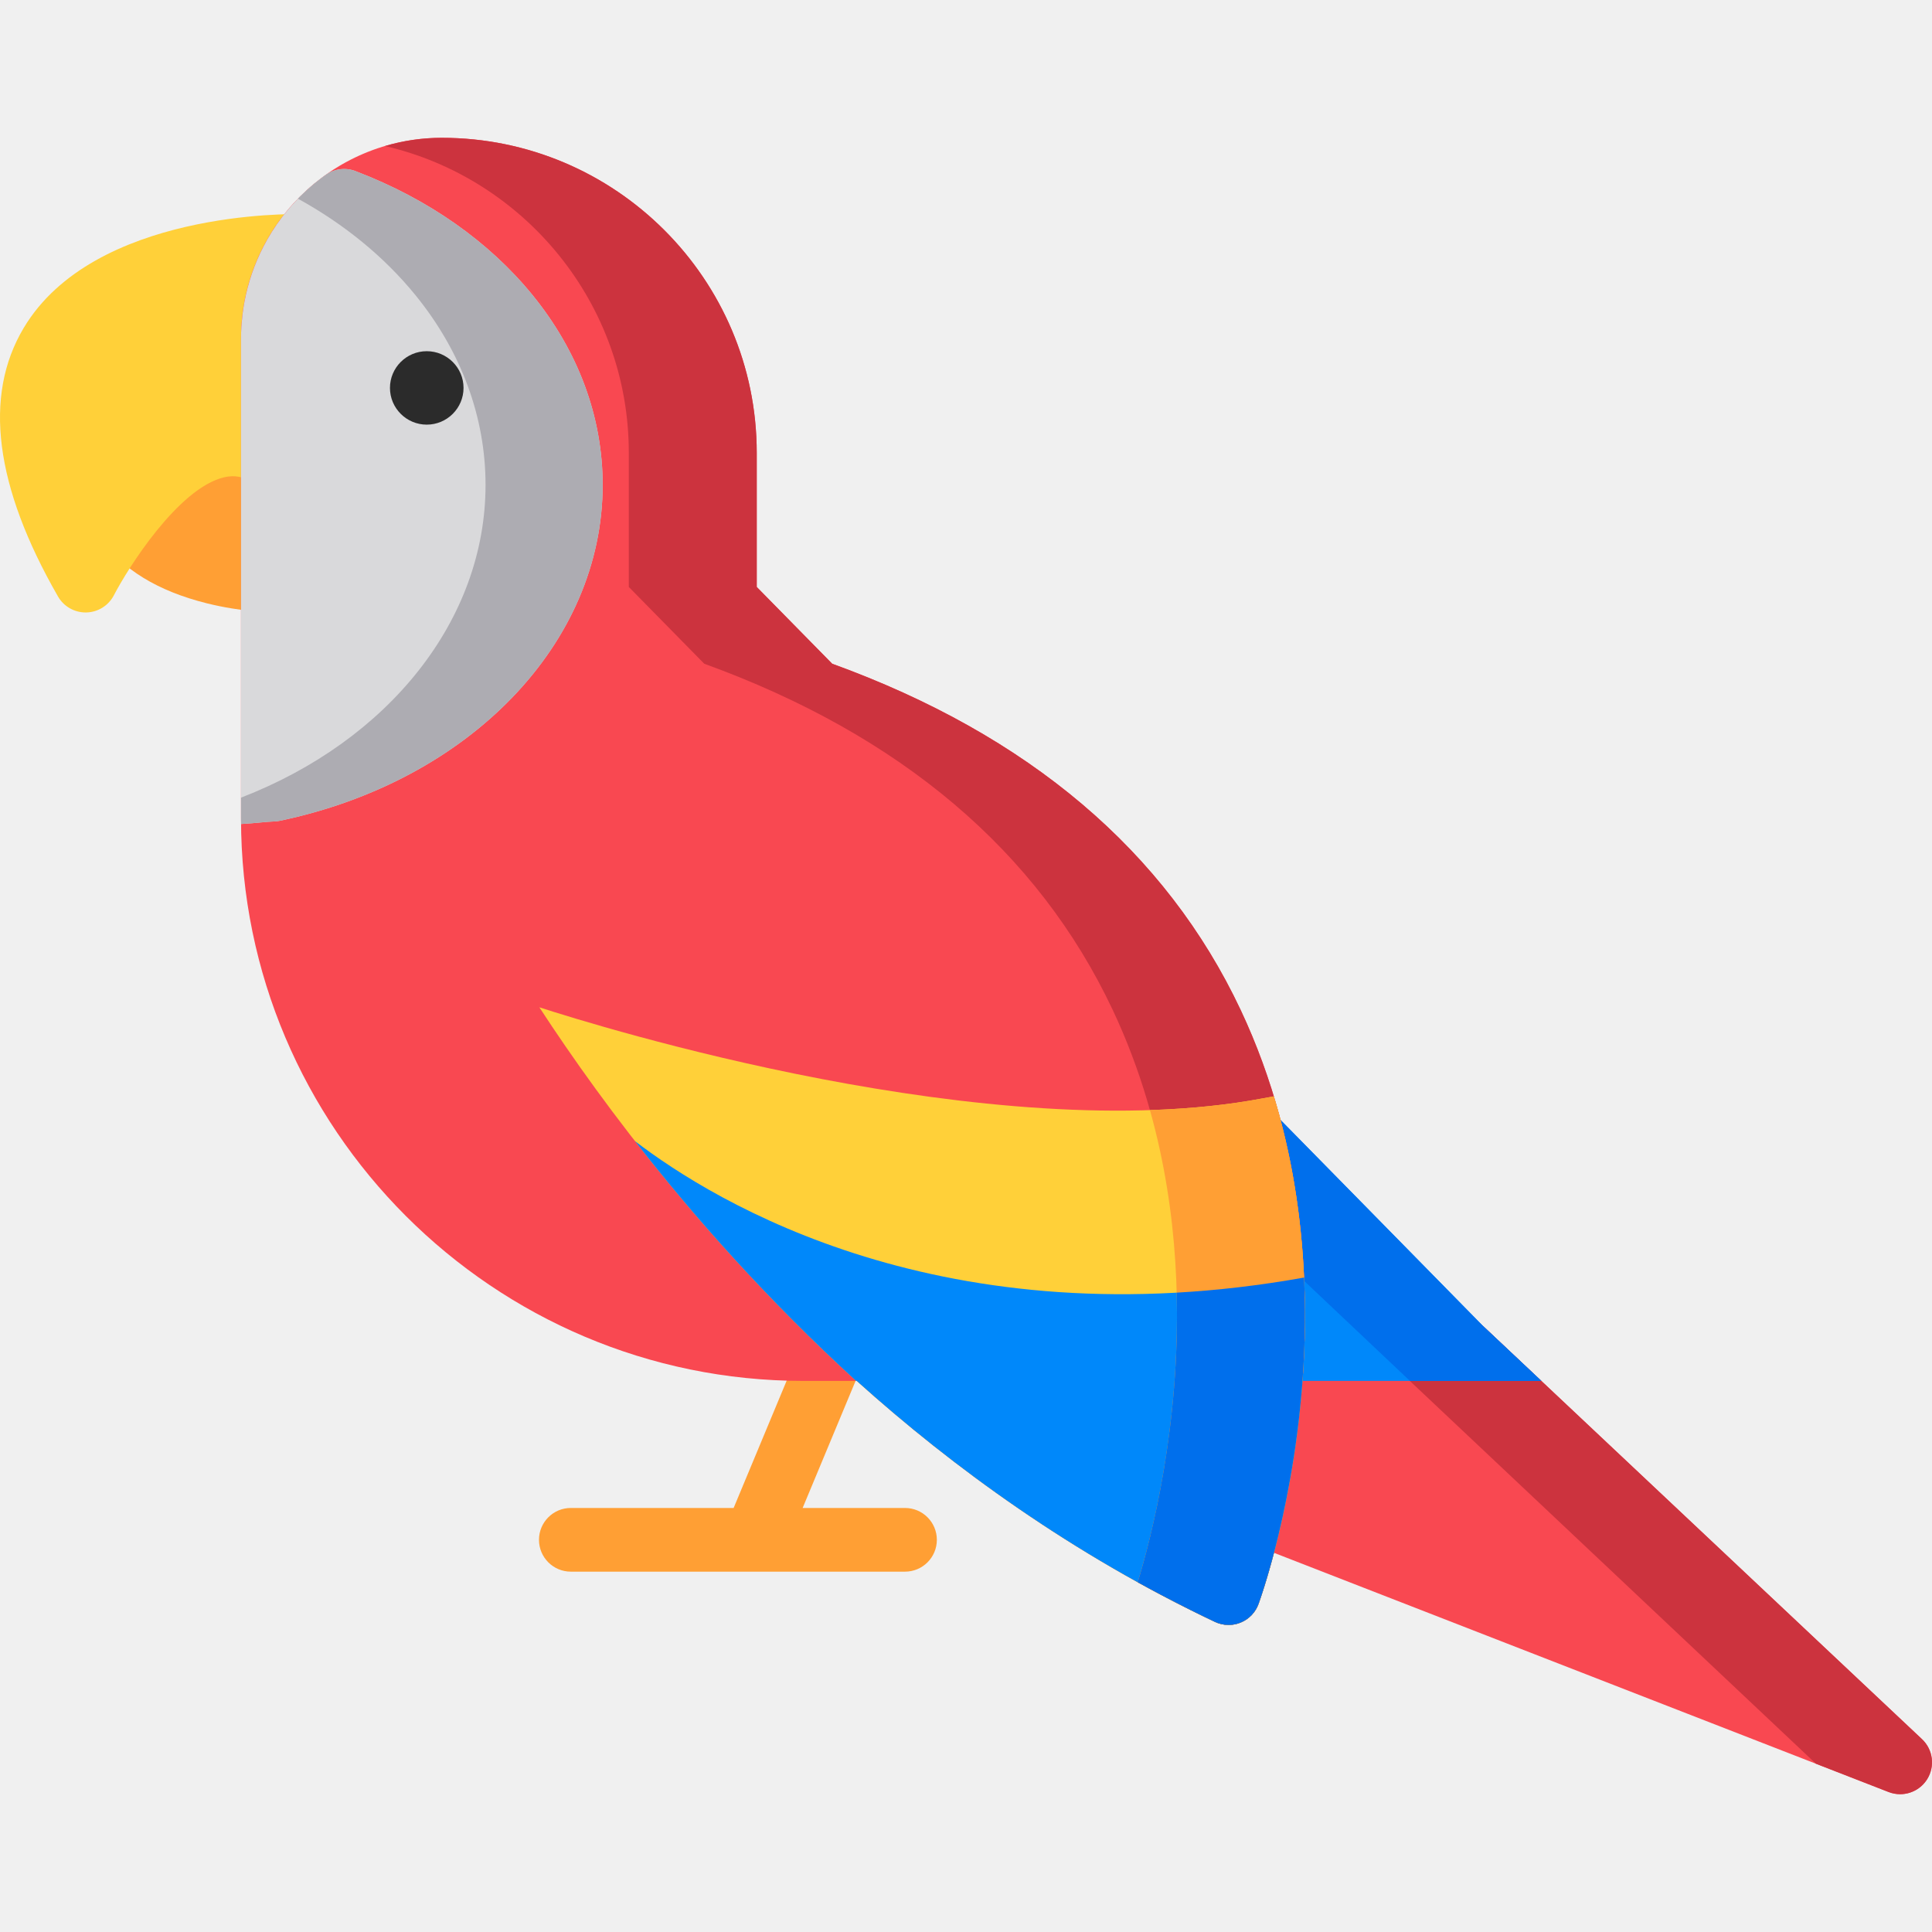
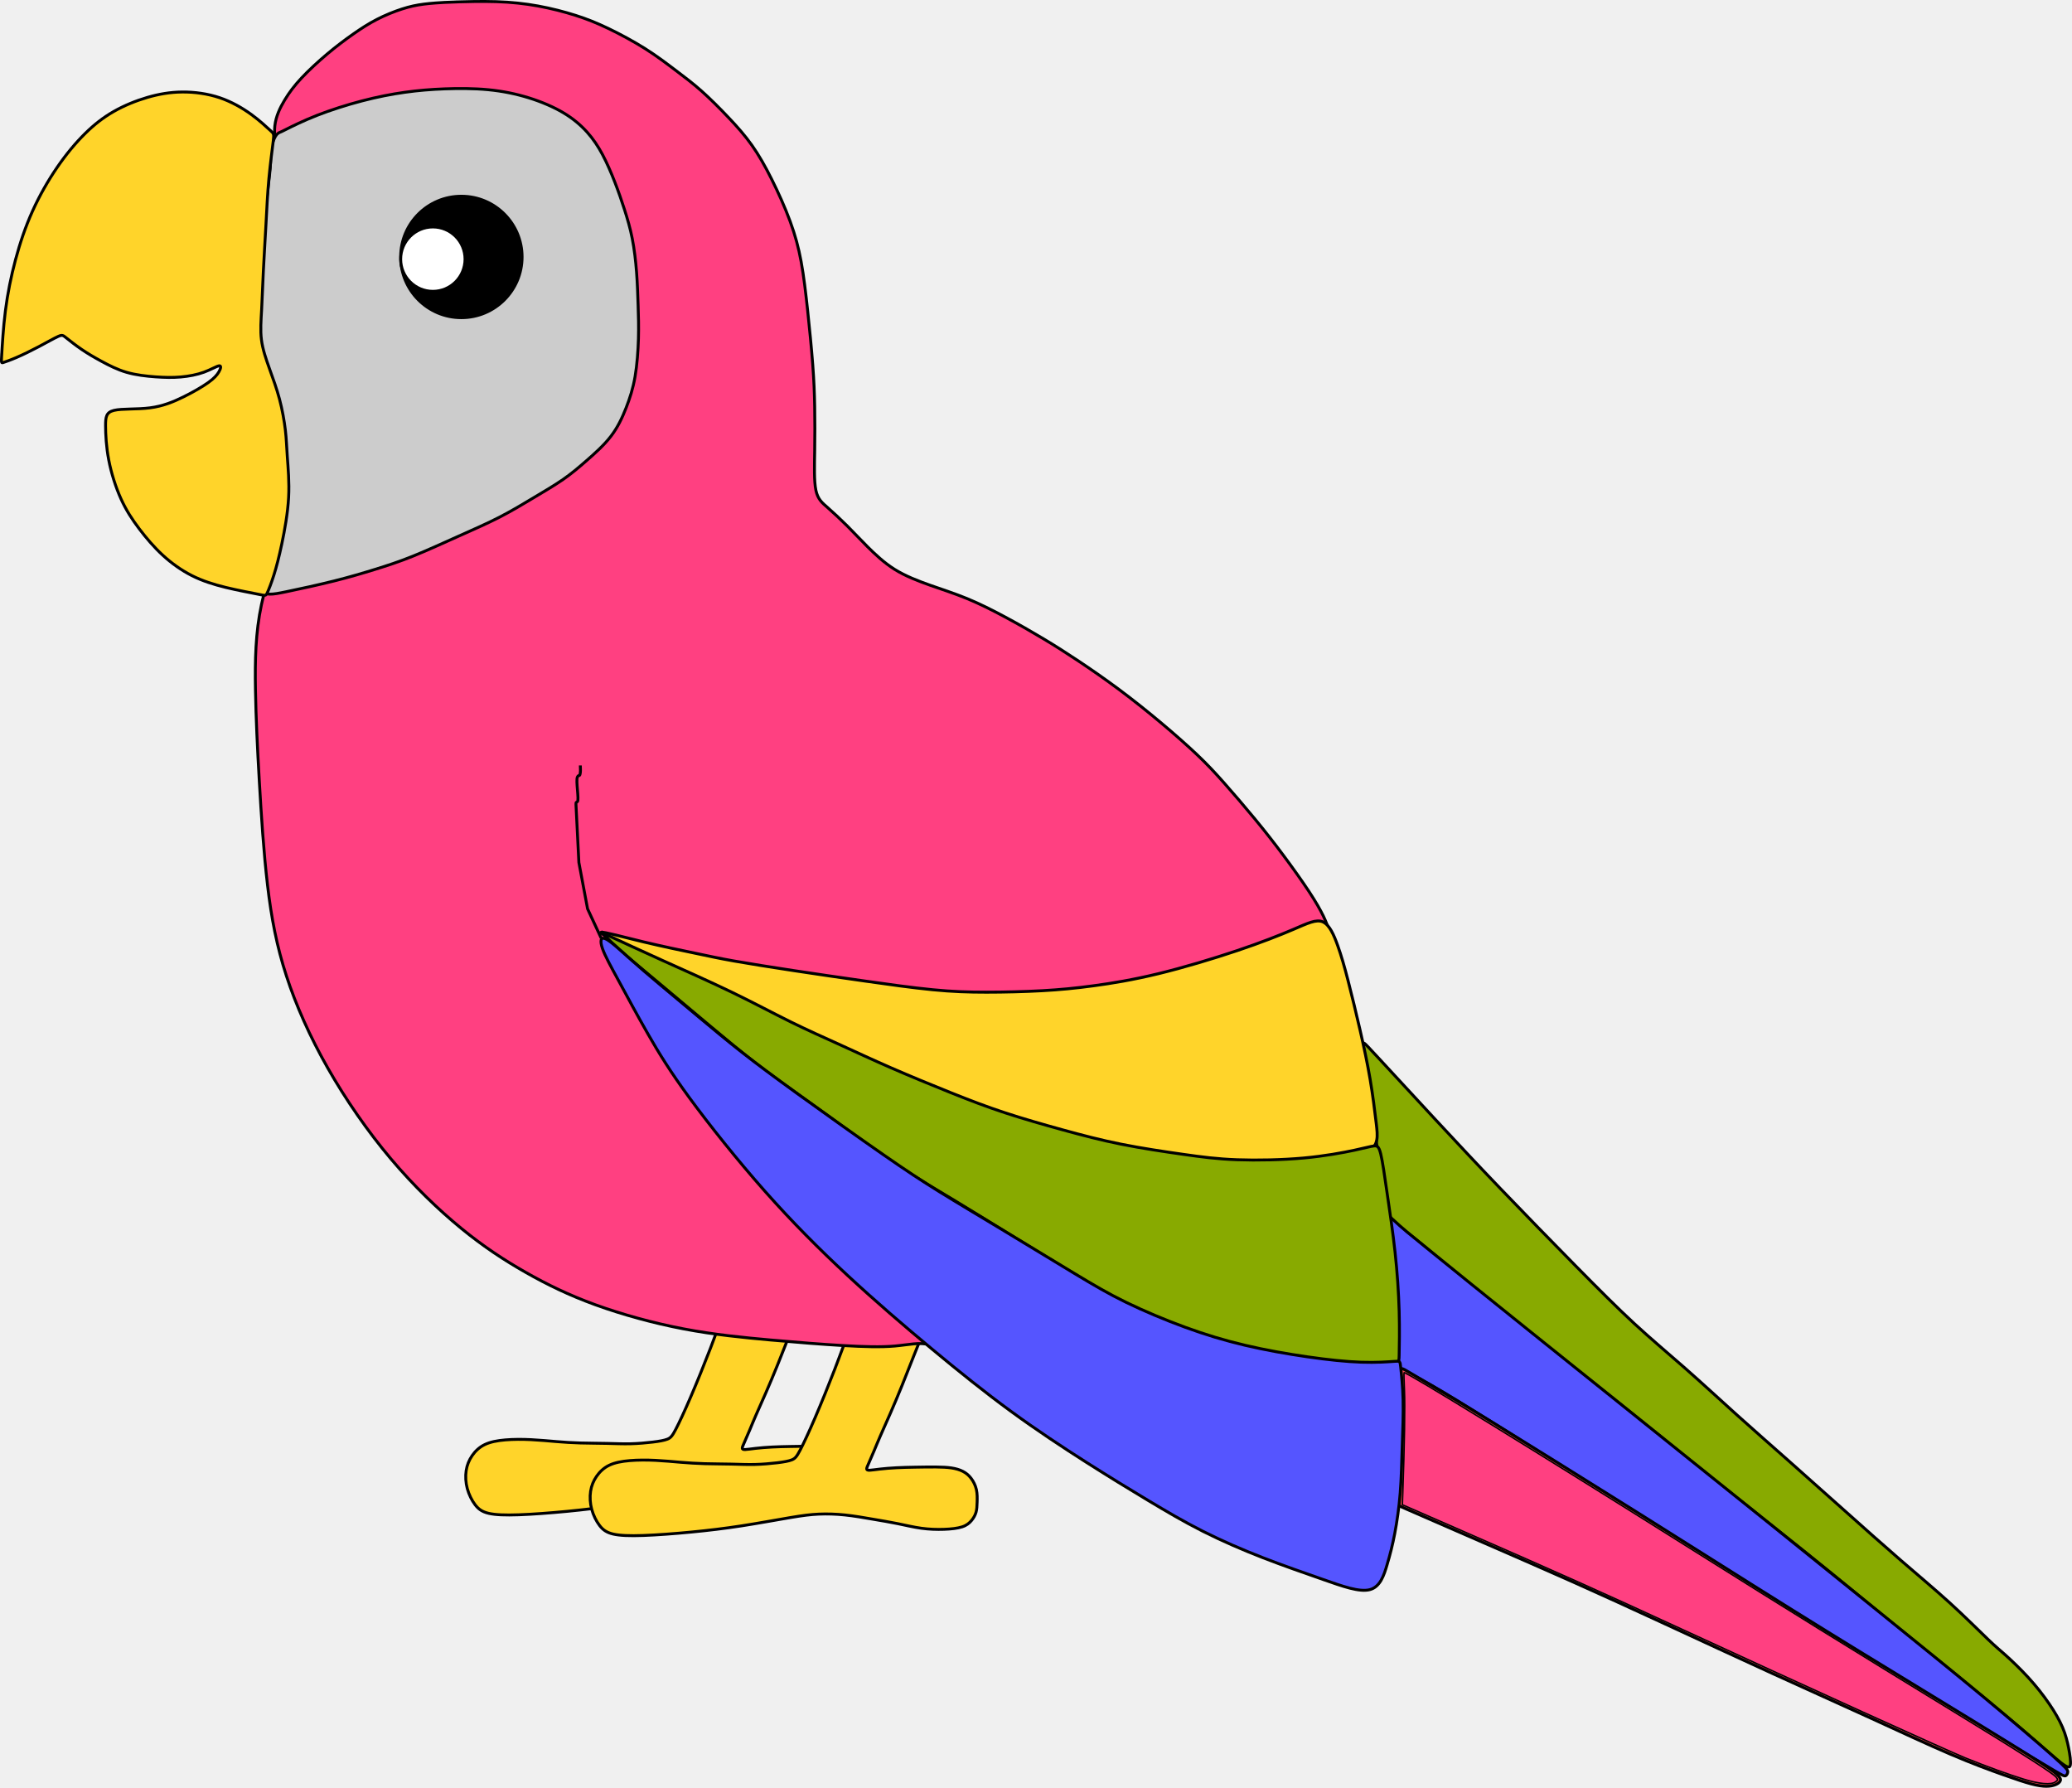
- <svg xmlns="http://www.w3.org/2000/svg" version="1.1" id="Layer_1" x="0px" y="0px" viewBox="0 0 512 512" style="enable-background:new 0 0 512 512;" xml:space="preserve">
-   <path style="fill:#F94851;" d="M509.344,460.891L392.976,351.368c-1.566-1.474-3.635-2.294-5.785-2.294h-50.09  c-4.529,0-8.252,3.576-8.433,8.102c-0.546,13.648-2.329,27.494-5.301,41.151c-0.882,4.057,1.318,8.154,5.186,9.659l171.945,66.916  c1,0.389,2.036,0.576,3.058,0.576c2.828,0,5.555-1.426,7.139-3.935C512.853,468.126,512.286,463.66,509.344,460.891z" />
-   <path style="fill:#CC333E;" d="M355.719,349.075l125.517,118.33l19.263,7.496c1,0.389,2.036,0.576,3.058,0.576  c2.828,0,5.555-1.426,7.139-3.935c2.157-3.416,1.59-7.882-1.351-10.651L392.978,351.369c-1.566-1.474-3.635-2.294-5.785-2.294  L355.719,349.075L355.719,349.075z" />
-   <path style="fill:#FF9F34;" d="M77.219,114.489c-8.914-6.367-27.343-12.519-50.618,17.821c-2.135,2.783-2.307,6.592-0.46,9.575  c0.16,0.258,0.332,0.505,0.515,0.74c5.662,8.207,15.12,14.008,28.12,17.25c9.261,2.309,17.104,2.431,17.434,2.435  c0.034,0,0.07,0,0.104,0c2.219,0,4.35-0.874,5.931-2.435c1.606-1.585,2.508-3.748,2.508-6.004v-32.514  C80.753,118.631,79.437,116.072,77.219,114.489z" />
-   <path style="fill:#FFD039;" d="M79.456,73.625c4.63,0.137,8.525-3.569,8.642-8.228c0.116-4.66-3.568-8.531-8.228-8.647  c-2.236-0.055-55.032-1.003-73.612,30.194c-10.72,17.999-7.655,41.93,9.111,71.128c1.507,2.624,4.301,4.237,7.318,4.237  c0.063,0,0.124,0,0.187-0.002c3.087-0.068,5.891-1.816,7.311-4.56c3.712-7.177,17.034-28.322,29.145-31.242  c2.932-0.707,5.425-0.178,8.079,1.717c3.794,2.71,9.066,1.83,11.772-1.962c2.71-3.793,1.831-9.064-1.961-11.772  c-1.207-0.862-2.446-1.615-3.711-2.263l5.049-38.607C79.099,73.618,79.412,73.624,79.456,73.625z" />
-   <path style="fill:#FF9F34;" d="M239.835,399.628h-27.128l17.592-42.221c1.794-4.303-0.242-9.244-4.544-11.037  c-4.3-1.791-9.243,0.241-11.037,4.544l-20.297,48.713h-43.146c-4.662,0-8.439,3.779-8.439,8.439c0,4.661,3.777,8.439,8.439,8.439  H200c0.015,0,0.03,0.002,0.045,0.002c0.01,0,0.02-0.002,0.03-0.002h39.761c4.662,0,8.439-3.779,8.439-8.439  C248.276,403.406,244.497,399.628,239.835,399.628z" />
-   <path style="fill:#0088FA;" d="M364.79,322.678l-26.822-27.292c-2.434-2.477-6.132-3.455-9.357-2.168  c-3.99,1.592-6.094,5.839-5.082,9.893c4.172,16.712,5.904,34.865,5.148,53.96c-0.043,1.083,0.077,2.179,0.441,3.199  c1.264,3.54,4.512,5.684,7.988,5.684h24.67h27.686h19.01l-15.496-14.585L364.79,322.678z" />
-   <path style="fill:#006FEC;" d="M373.653,365.954h34.819l-15.496-14.585l-28.187-28.691l-26.822-27.292  c-2.434-2.477-6.132-3.455-9.357-2.168c-3.99,1.592-6.094,5.839-5.082,9.893c1.466,5.874,2.614,11.935,3.475,18.143  c2.797,2.399,3.352,4.485,6.817,7.055L373.653,365.954z" />
-   <path style="fill:#F94851;" d="M328.782,267.638c-19.794-42.022-56.214-72.874-108.245-91.742l-19.994-20.345v-35.559  c0-46.025-37.444-83.47-83.47-83.47c-29.334,0-53.2,23.866-53.2,53.2v127.219c0,82.167,66.846,149.013,149.013,149.013h14.163  c25.613,23.026,57.236,46.008,94.923,63.859c1.142,0.541,2.377,0.812,3.613,0.812c1.088,0,2.176-0.21,3.205-0.632  c2.195-0.901,3.911-2.686,4.724-4.917C334.752,421.684,363.41,341.146,328.782,267.638z" />
-   <path style="fill:#CC333E;" d="M328.782,267.638c-19.794-42.022-56.214-72.874-108.245-91.742l-19.994-20.345v-35.559  c0-46.025-37.444-83.47-83.47-83.47c-5.221,0-10.264,0.769-15.035,2.177c36.963,8.578,64.601,41.757,64.601,81.292v35.559  l19.994,20.345c52.031,18.867,88.45,49.721,108.245,91.742c29.763,63.182,12.772,131.558,6.626,151.675  c6.612,3.656,13.435,7.168,20.469,10.5c1.142,0.541,2.377,0.812,3.613,0.812c1.088,0,2.176-0.21,3.205-0.632  c2.195-0.901,3.911-2.686,4.724-4.917C334.752,421.684,363.41,341.146,328.782,267.638z" />
-   <path style="fill:#FFD039;" d="M338.301,292.988c-0.242-0.811-0.483-1.623-0.736-2.435c-1.053,0.183-2.118,0.374-3.201,0.577  c-71.37,13.385-176.068-19.2-191.429-24.183c17.363,26.62,45.074,63.46,83.942,99.007h0.172  c25.613,23.026,57.236,46.007,94.923,63.859c1.142,0.541,2.377,0.812,3.613,0.812c1.088,0,2.176-0.21,3.205-0.632  c2.195-0.901,3.911-2.686,4.724-4.917C334.61,422.072,357.21,358.545,338.301,292.988z" />
-   <path style="fill:#0088FA;" d="M345.596,338.565c-95.426,17.101-156.078-19.878-177.329-36.166  c15.54,19.949,35.016,41.99,58.592,63.555h0.19c25.613,23.026,57.236,46.008,94.923,63.859c1.142,0.541,2.377,0.812,3.613,0.812  c1.088,0,2.176-0.21,3.205-0.632c2.195-0.901,3.911-2.686,4.724-4.917C334.35,422.785,347.689,385.302,345.596,338.565z" />
-   <path style="fill:#D9D9DB;" d="M63.892,218.37c3.468-0.183,7.231-0.658,8.443-0.658c0.573,0,1.149-0.059,1.722-0.178  c50.433-10.511,85.657-47.12,85.657-89.027c0-17.969-6.426-35.364-18.585-50.305c-11.522-14.158-27.649-25.479-46.655-32.75  c-2.578-1.095-5.525-0.823-7.871,0.698c-0.318,0.223-0.636,0.446-0.95,0.675c-0.34,0.25-0.674,0.506-1.007,0.763  c-0.435,0.336-0.872,0.671-1.296,1.019c-0.277,0.227-0.542,0.465-0.815,0.698c-0.782,0.67-1.545,1.362-2.288,2.075  c-0.3,0.289-0.607,0.575-0.9,0.87c-0.348,0.35-0.682,0.711-1.021,1.07c-0.339,0.361-0.676,0.725-1.005,1.095  c-0.289,0.325-0.573,0.654-0.854,0.986c-0.398,0.471-0.788,0.951-1.169,1.436c-0.196,0.249-0.396,0.495-0.587,0.747  c-1.849,2.44-3.487,5.024-4.888,7.734c-0.003,0.008-0.008,0.016-0.011,0.023c-2.378,4.603-4.08,9.551-5.038,14.686  c-0.024,0.126-0.045,0.253-0.068,0.379c-0.151,0.842-0.277,1.688-0.387,2.539c-0.028,0.217-0.059,0.434-0.083,0.653  c-0.091,0.785-0.16,1.575-0.216,2.368c-0.017,0.242-0.042,0.482-0.055,0.724c-0.057,1.007-0.092,2.018-0.092,3.031v119.528v7.691  C63.874,217.419,63.888,217.894,63.892,218.37z" />
-   <path style="fill:#ADACB2;" d="M141.13,78.204c-11.522-14.158-27.649-25.479-46.654-32.75c-2.578-1.095-5.525-0.823-7.871,0.698  c-0.318,0.223-0.636,0.446-0.95,0.675c-0.34,0.25-0.674,0.506-1.007,0.763c-0.435,0.336-0.872,0.671-1.296,1.019  c-0.277,0.227-0.542,0.465-0.815,0.698c-0.782,0.67-1.545,1.362-2.288,2.075c-0.3,0.289-0.607,0.575-0.9,0.87  c-0.131,0.132-0.257,0.269-0.385,0.404c12.302,6.776,22.893,15.432,31.125,25.547c12.158,14.94,18.585,32.336,18.585,50.305  c0,35.845-25.783,67.798-64.799,82.874v5.559c0,0.477,0.014,0.952,0.018,1.429c3.468-0.183,7.231-0.658,8.443-0.658  c0.573,0,1.149-0.059,1.722-0.178c50.433-10.511,85.657-47.12,85.657-89.027C159.715,110.539,153.289,93.144,141.13,78.204z" />
-   <path style="fill:#2B2B2B;" d="M113.093,112.534c-5.375,0-9.749-4.366-9.749-9.732c0-5.368,4.374-9.732,9.749-9.732  c5.375,0,9.749,4.366,9.749,9.732C122.843,108.168,118.47,112.534,113.093,112.534z" />
-   <path style="fill:#FF9F34;" d="M333.623,424.773c0.021-0.059,0.043-0.12,0.068-0.192c0.018-0.049,0.038-0.109,0.059-0.165  c0.025-0.071,0.051-0.144,0.079-0.225c0.025-0.072,0.052-0.151,0.079-0.23c0.028-0.081,0.057-0.167,0.088-0.255  c0.033-0.097,0.068-0.199,0.104-0.305c0.027-0.079,0.055-0.164,0.083-0.249c0.043-0.127,0.086-0.257,0.132-0.395  c0.026-0.078,0.054-0.162,0.081-0.244c0.052-0.158,0.104-0.316,0.16-0.487c0.018-0.056,0.038-0.119,0.057-0.177  c0.3-0.927,0.648-2.036,1.034-3.32c0.009-0.03,0.018-0.059,0.027-0.089c0.091-0.305,0.185-0.621,0.28-0.944  c0.016-0.055,0.033-0.109,0.048-0.165c0.092-0.315,0.187-0.641,0.284-0.974c0.02-0.071,0.041-0.142,0.061-0.214  c0.098-0.343,0.198-0.695,0.299-1.057c0.013-0.047,0.027-0.096,0.04-0.144c5.855-20.895,16.369-70.803,1.619-121.949  c-0.001-0.003-0.001-0.006-0.002-0.008c-0.241-0.811-0.483-1.622-0.736-2.433c-1.053,0.183-2.118,0.374-3.201,0.577  c-9.388,1.761-19.357,2.72-29.619,3.057c15.373,54.738,2.05,107.81-3.241,125.126c1.951,1.079,3.927,2.141,5.915,3.195  c0.632,0.334,1.269,0.665,1.905,0.997c1.481,0.773,2.971,1.538,4.472,2.297c0.631,0.318,1.26,0.638,1.895,0.954  c2.077,1.033,4.166,2.057,6.281,3.058c1.142,0.541,2.377,0.812,3.613,0.812c1.088,0,2.176-0.21,3.205-0.632  c2.195-0.901,3.911-2.686,4.724-4.917c0.018-0.048,0.043-0.117,0.072-0.198C333.596,424.849,333.611,424.808,333.623,424.773z" />
-   <path style="fill:#006FEC;" d="M333.653,424.69c0.035-0.098,0.075-0.215,0.12-0.342c0.018-0.052,0.035-0.101,0.055-0.159  c0.135-0.389,0.306-0.891,0.506-1.499c0.018-0.053,0.036-0.108,0.054-0.163c0.095-0.288,0.196-0.598,0.303-0.929  c0.011-0.036,0.022-0.07,0.034-0.106c0.245-0.764,0.52-1.643,0.817-2.626c0.016-0.051,0.03-0.102,0.046-0.153  c0.457-1.515,0.967-3.275,1.509-5.264c0.007-0.025,0.013-0.051,0.02-0.075c0.551-2.027,1.135-4.287,1.729-6.762  c0.002-0.008,0.005-0.016,0.006-0.024c2.79-11.628,5.8-27.964,6.698-46.842c0.001-0.034,0.003-0.069,0.005-0.102  c0.188-3.994,0.281-8.101,0.259-12.3c0-0.083-0.001-0.165-0.001-0.249c-0.018-2.804-0.088-5.649-0.216-8.531  c-11.787,2.112-23.043,3.397-33.76,4c0.938,35.253-6.645,64.682-10.331,76.749c1.951,1.079,3.927,2.141,5.915,3.195  c0.632,0.334,1.269,0.665,1.905,0.997c1.481,0.773,2.971,1.538,4.472,2.297c0.631,0.318,1.26,0.638,1.895,0.954  c2.077,1.033,4.166,2.057,6.281,3.058c1.142,0.541,2.377,0.812,3.613,0.812c1.088,0,2.176-0.21,3.205-0.632  c2.195-0.901,3.911-2.686,4.724-4.917c0.022-0.061,0.059-0.161,0.098-0.272C333.624,424.771,333.639,424.728,333.653,424.69z" />
-   <g>
- </g>
-   <g>
- </g>
-   <g>
- </g>
-   <g>
- </g>
-   <g>
- </g>
-   <g>
- </g>
-   <g>
- </g>
-   <g>
- </g>
-   <g>
- </g>
-   <g>
- </g>
-   <g>
- </g>
-   <g>
- </g>
-   <g>
- </g>
-   <g>
- </g>
-   <g>
- </g>
+ <svg xmlns="http://www.w3.org/2000/svg" id="svg8" version="1.1" viewBox="0 0 189.281 163.289" height="163.289mm" width="189.281mm">
+   <defs id="defs2">
+     </defs>
+   <g transform="translate(-9.428548,-61.84952)" id="layer1">
+     <g id="g888">
+       <path style="fill:#88aa00;fill-opacity:1;stroke:#000000;stroke-width:0.265px;stroke-linecap:butt;stroke-linejoin:miter;stroke-opacity:1" d="m 135.078,158.184 c 1.123,1.216 3.368,3.648 5.38,5.816 2.012,2.167 3.85,4.131 6.033,6.408 2.183,2.276 4.74,4.895 6.875,7.063 2.136,2.167 3.789,3.82 5.345,5.257 1.557,1.437 3.121,2.741 4.68,4.113 1.559,1.372 3.18,2.869 4.706,4.243 1.526,1.374 3.089,2.742 4.71,4.176 1.621,1.434 3.368,2.993 5.114,4.552 1.746,1.559 3.492,3.118 5.114,4.521 1.621,1.403 3.118,2.65 4.506,3.913 1.388,1.263 2.728,2.604 3.512,3.353 0.784,0.749 1.041,0.938 1.578,1.418 0.537,0.48 1.353,1.252 2.08,2.046 0.728,0.794 1.367,1.61 1.896,2.381 0.529,0.772 0.948,1.499 1.235,2.172 0.287,0.672 0.441,1.29 0.562,1.907 0.121,0.617 0.209,1.235 0.154,1.532 -0.055,0.298 -0.253,0.276 -0.937,-0.265 -0.684,-0.54 -1.852,-1.598 -3.561,-3.054 -1.709,-1.455 -3.958,-3.307 -6.141,-5.082 -2.183,-1.775 -4.299,-3.473 -6.405,-5.192 -2.106,-1.72 -4.2,-3.462 -6.78,-5.534 -2.58,-2.073 -5.644,-4.476 -8.5,-6.758 -2.855,-2.282 -5.501,-4.443 -8.114,-6.537 -2.613,-2.095 -5.192,-4.123 -7.519,-5.964 -2.326,-1.841 -4.399,-3.495 -6.284,-5.038 -1.885,-1.543 -3.583,-2.977 -4.862,-4.024 -1.279,-1.047 -2.139,-1.709 -2.582,-2.046 -0.443,-0.337 -0.505,-0.368 -0.759,-1.515 -0.254,-1.146 -0.717,-3.417 -1.081,-5.766 -0.364,-2.348 -0.628,-4.774 -0.792,-6.338 -0.164,-1.565 -0.226,-2.269 -0.258,-2.622 -0.031,-0.352 -0.031,-0.352 1.091,0.864 z" id="path965" />
+       <path style="fill:#ffd42a;fill-opacity:1;stroke:#000000;stroke-width:0.265px;stroke-linecap:butt;stroke-linejoin:miter;stroke-opacity:1" d="m 82.969,180.253 c -0.287,0.706 -0.86,2.117 -1.328,3.291 -0.469,1.174 -0.832,2.111 -1.191,2.999 -0.358,0.887 -0.711,1.725 -1.053,2.508 -0.342,0.783 -0.672,1.51 -0.915,2.067 -0.243,0.557 -0.397,0.943 -0.568,1.35 -0.171,0.408 -0.358,0.838 -0.483,1.12 -0.125,0.282 -0.195,0.434 -0.195,0.528 1.87e-4,0.094 0.066,0.138 0.265,0.132 0.198,-0.006 0.529,-0.061 0.965,-0.11 0.435,-0.05 0.976,-0.094 1.51,-0.121 0.535,-0.028 1.064,-0.039 1.681,-0.05 0.617,-0.011 1.323,-0.022 1.902,-0.017 0.579,0.006 1.031,0.028 1.423,0.087 0.392,0.059 0.744,0.161 1.036,0.31 0.292,0.149 0.535,0.347 0.75,0.628 0.215,0.281 0.402,0.645 0.49,1.036 0.088,0.391 0.077,0.81 0.066,1.163 -0.011,0.353 -0.022,0.639 -0.099,0.909 -0.077,0.27 -0.221,0.524 -0.413,0.755 -0.193,0.231 -0.435,0.441 -0.854,0.579 -0.419,0.138 -1.014,0.204 -1.665,0.226 -0.65,0.022 -1.356,4e-5 -2.073,-0.099 -0.717,-0.099 -1.444,-0.276 -2.177,-0.424 -0.733,-0.149 -1.472,-0.27 -2.277,-0.408 -0.805,-0.138 -1.676,-0.292 -2.514,-0.38 -0.838,-0.088 -1.643,-0.11 -2.387,-0.078 -0.744,0.032 -1.45,0.122 -2.629,0.32 -1.18,0.198 -2.844,0.507 -4.415,0.75 -1.571,0.243 -3.048,0.419 -4.592,0.568 -1.543,0.149 -3.153,0.27 -4.404,0.314 -1.251,0.044 -2.144,0.011 -2.756,-0.132 -0.612,-0.143 -0.943,-0.397 -1.24,-0.788 -0.298,-0.391 -0.562,-0.92 -0.711,-1.466 -0.149,-0.546 -0.182,-1.13 -0.105,-1.643 0.077,-0.513 0.265,-0.965 0.546,-1.373 0.281,-0.408 0.656,-0.772 1.158,-1.013 0.502,-0.242 1.152,-0.365 1.88,-0.425 0.728,-0.061 1.543,-0.061 2.343,-0.022 0.799,0.039 1.582,0.116 2.315,0.176 0.733,0.061 1.417,0.105 2.194,0.127 0.777,0.022 1.648,0.022 2.42,0.039 0.772,0.017 1.444,0.05 2.15,0.033 0.706,-0.017 1.444,-0.083 2.039,-0.154 0.595,-0.072 1.047,-0.149 1.342,-0.267 0.295,-0.119 0.443,-0.289 0.757,-0.89 0.314,-0.601 0.799,-1.637 1.378,-2.988 0.579,-1.35 1.251,-3.015 1.797,-4.432 0.546,-1.417 0.965,-2.585 1.262,-3.39 0.298,-0.805 0.474,-1.246 1.731,-1.527 1.257,-0.281 3.594,-0.402 4.763,-0.463 1.168,-0.061 1.169,-0.061 0.882,0.645 z" id="path43-3" />
+       <path style="fill:#efe24a;fill-opacity:1;stroke:none;stroke-width:0.5" d="m 461.084,634.551 c -29.248,-2.66 -62.679,-10.393 -91.439,-21.149 -15.21,-5.689 -40.535,-17.238 -76.811,-35.028 -16.013,-7.853 -24.788,-11.972 -37.75,-17.718 -3.438,-1.524 -5.967,-2.777 -5.621,-2.785 0.346,-0.008 3.046,0.562 6,1.267 21.678,5.169 39.194,8.336 72.871,13.176 30.877,4.438 34.28,4.712 54.5,4.386 17.114,-0.276 24.112,-0.82 36.626,-2.847 18.183,-2.946 38.707,-8.867 59.962,-17.296 5.824,-2.31 10.912,-4.199 11.308,-4.199 1.168,0 3.313,1.958 4.299,3.922 2.806,5.593 9.522,31.403 12.511,48.078 1.553,8.663 3.05,21.112 2.707,22.511 -0.635,2.592 -2.731,4.035 -7.162,4.931 -7.597,1.536 -35.365,3.356 -42,2.752 z" id="path924" transform="scale(0.2645833)" />
+       <path id="path43" d="m 94.335,182.144 c -0.287,0.706 -0.86,2.117 -1.328,3.291 -0.469,1.174 -0.832,2.111 -1.191,2.999 -0.358,0.887 -0.711,1.725 -1.053,2.508 -0.342,0.783 -0.672,1.51 -0.915,2.067 -0.243,0.557 -0.397,0.943 -0.568,1.35 -0.171,0.408 -0.358,0.838 -0.483,1.12 -0.125,0.282 -0.195,0.434 -0.195,0.528 1.87e-4,0.094 0.066,0.138 0.265,0.132 0.198,-0.006 0.529,-0.061 0.965,-0.11 0.435,-0.05 0.976,-0.094 1.51,-0.121 0.535,-0.028 1.064,-0.039 1.681,-0.05 0.617,-0.011 1.323,-0.022 1.902,-0.017 0.579,0.006 1.031,0.028 1.423,0.087 0.392,0.059 0.744,0.161 1.036,0.31 0.292,0.149 0.535,0.347 0.75,0.628 0.215,0.281 0.402,0.645 0.49,1.036 0.088,0.391 0.077,0.81 0.066,1.163 -0.011,0.353 -0.022,0.639 -0.099,0.909 -0.077,0.27 -0.221,0.524 -0.413,0.755 -0.193,0.231 -0.435,0.441 -0.854,0.579 -0.419,0.138 -1.014,0.204 -1.665,0.226 -0.65,0.022 -1.356,4e-5 -2.073,-0.099 -0.717,-0.099 -1.444,-0.276 -2.177,-0.424 -0.733,-0.149 -1.472,-0.27 -2.277,-0.408 -0.805,-0.138 -1.676,-0.292 -2.514,-0.38 -0.838,-0.088 -1.643,-0.11 -2.387,-0.078 -0.744,0.032 -1.45,0.122 -2.629,0.32 -1.18,0.198 -2.844,0.507 -4.415,0.75 -1.571,0.243 -3.048,0.419 -4.592,0.568 -1.543,0.149 -3.153,0.27 -4.404,0.314 -1.251,0.044 -2.144,0.011 -2.756,-0.132 -0.612,-0.143 -0.943,-0.397 -1.24,-0.788 -0.298,-0.391 -0.562,-0.92 -0.711,-1.466 -0.149,-0.546 -0.182,-1.13 -0.105,-1.643 0.077,-0.513 0.265,-0.965 0.546,-1.373 0.281,-0.408 0.656,-0.772 1.158,-1.013 0.502,-0.242 1.152,-0.365 1.88,-0.425 0.728,-0.061 1.543,-0.061 2.343,-0.022 0.799,0.039 1.582,0.116 2.315,0.176 0.733,0.061 1.417,0.105 2.194,0.127 0.777,0.022 1.648,0.022 2.42,0.039 0.772,0.017 1.444,0.05 2.15,0.033 0.706,-0.017 1.444,-0.083 2.039,-0.154 0.595,-0.072 1.047,-0.149 1.342,-0.267 0.295,-0.119 0.443,-0.289 0.757,-0.89 0.314,-0.601 0.799,-1.637 1.378,-2.988 0.579,-1.35 1.251,-3.015 1.797,-4.432 0.546,-1.417 0.965,-2.585 1.262,-3.39 0.298,-0.805 0.474,-1.246 1.731,-1.527 1.257,-0.281 3.594,-0.402 4.763,-0.463 1.168,-0.061 1.168,-0.061 0.882,0.645 z" style="fill:#ffd42a;fill-opacity:1;stroke:#000000;stroke-width:0.265px;stroke-linecap:butt;stroke-linejoin:miter;stroke-opacity:1" />
+       <path style="fill:#ff4081;fill-opacity:1;stroke:#000000;stroke-width:0.265px;stroke-linecap:butt;stroke-linejoin:miter;stroke-opacity:1" d="m 51.153,62.023 c 0.75,-0.022 2.249,-0.066 3.616,-0.022 1.367,0.044 2.602,0.176 3.814,0.397 1.213,0.221 2.403,0.529 3.44,0.86 1.036,0.331 1.918,0.684 2.977,1.191 1.058,0.507 2.293,1.169 3.363,1.844 1.07,0.675 2.017,1.397 2.819,2.004 0.802,0.607 1.535,1.157 2.318,1.852 0.783,0.695 1.687,1.599 2.48,2.436 0.794,0.838 1.499,1.632 2.139,2.536 0.639,0.904 1.213,1.918 1.808,3.109 0.595,1.191 1.213,2.558 1.681,3.835 0.469,1.277 0.766,2.383 1.006,3.684 0.24,1.301 0.421,2.844 0.598,4.498 0.176,1.654 0.353,3.462 0.463,4.917 0.11,1.455 0.154,2.558 0.176,3.814 0.022,1.257 0.022,2.668 7e-4,4.035 -0.021,1.367 -0.067,2.778 0.11,3.616 0.177,0.838 0.573,1.147 1.092,1.599 0.518,0.453 1.202,1.091 1.797,1.686 0.595,0.595 1.124,1.169 1.808,1.852 0.684,0.683 1.521,1.477 2.494,2.087 0.973,0.61 2.158,1.066 3.262,1.456 1.104,0.39 2.247,0.756 3.371,1.219 1.124,0.463 2.271,1.036 3.462,1.676 1.191,0.639 2.425,1.345 3.502,1.99 1.077,0.645 2.098,1.295 3.223,2.045 1.124,0.75 2.403,1.632 3.704,2.602 1.301,0.97 2.624,2.028 3.858,3.065 1.235,1.036 2.381,2.051 3.274,2.899 0.893,0.848 1.576,1.577 2.436,2.547 0.86,0.97 1.918,2.205 2.834,3.316 0.915,1.111 1.73,2.152 2.579,3.291 0.848,1.139 1.709,2.345 2.349,3.315 0.639,0.97 1.036,1.676 1.316,2.252 0.28,0.576 0.47,1.1 0.867,2.313 0.397,1.213 1.014,3.153 1.499,4.983 0.485,1.83 0.838,3.55 1.19,5.332 0.352,1.782 0.706,3.642 0.905,4.987 0.198,1.345 0.243,2.183 0.485,3.748 0.243,1.565 0.684,3.858 1.014,6.438 0.331,2.58 0.551,5.446 0.717,7.728 0.165,2.282 0.276,3.98 0.342,6.075 0.066,2.095 0.088,4.586 0.011,6.824 -0.077,2.238 -0.254,4.222 -0.474,5.876 -0.221,1.654 -0.485,2.977 -0.816,4.101 -0.331,1.124 -0.728,2.05 -1.19,2.535 -0.463,0.485 -0.992,0.529 -2.529,0.113 -1.537,-0.417 -4.108,-1.303 -6.573,-2.282 -2.466,-0.978 -4.766,-2.02 -7.148,-3.255 -2.381,-1.235 -4.807,-2.646 -7.166,-4.079 -2.359,-1.433 -4.652,-2.888 -7.1,-4.63 -2.447,-1.742 -5.049,-3.77 -6.725,-5.181 -1.676,-1.411 -2.425,-2.205 -3.307,-2.47 -0.882,-0.265 -1.896,-1.6e-4 -3.153,0.111 -1.257,0.111 -2.844,0.066 -4.74,-0.045 -1.896,-0.11 -4.145,-0.287 -6.612,-0.507 -2.467,-0.22 -5.161,-0.485 -7.94,-1.014 -2.778,-0.529 -5.644,-1.323 -8.07,-2.205 -2.425,-0.882 -4.41,-1.852 -6.35,-2.954 -1.94,-1.102 -3.836,-2.337 -5.909,-4.035 -2.073,-1.698 -4.322,-3.858 -6.421,-6.347 -2.099,-2.488 -4.119,-5.405 -5.75,-8.271 -1.632,-2.866 -2.91,-5.733 -3.792,-8.445 -0.882,-2.712 -1.367,-5.27 -1.72,-8.268 -0.353,-2.999 -0.573,-6.438 -0.75,-9.503 -0.176,-3.065 -0.309,-5.755 -0.353,-8.378 -0.044,-2.624 -1e-5,-5.181 0.551,-7.761 0.551,-2.58 1.61,-5.181 2.03,-8.092 0.42,-2.91 0.197,-6.218 -0.194,-8.821 -0.391,-2.603 -0.976,-4.628 -1.174,-6.988 -0.198,-2.359 -0.022,-5.093 0.11,-7.651 0.132,-2.558 0.22,-4.939 0.331,-6.46 0.11,-1.521 0.243,-2.183 0.221,-3.01 -0.022,-0.827 -0.198,-1.819 -0.104,-2.692 0.095,-0.873 0.478,-1.663 0.897,-2.357 0.419,-0.695 0.882,-1.312 1.543,-2.018 0.661,-0.706 1.521,-1.499 2.348,-2.194 0.827,-0.695 1.621,-1.29 2.359,-1.808 0.739,-0.518 1.422,-0.959 2.172,-1.345 0.75,-0.386 1.565,-0.717 2.282,-0.948 0.717,-0.232 1.334,-0.364 2.029,-0.452 0.695,-0.088 1.466,-0.132 1.852,-0.154 0.386,-0.022 0.386,-0.022 1.135,-0.044 z" id="path940" />
+       <path id="path876" d="m 35.622,73.635 c 0.504,-0.252 1.512,-0.756 2.756,-1.244 1.244,-0.488 2.725,-0.961 4.111,-1.323 1.386,-0.362 2.677,-0.614 3.906,-0.787 1.228,-0.173 2.394,-0.268 3.654,-0.315 1.26,-0.047 2.677,-0.047 3.985,0.079 1.307,0.126 2.536,0.378 3.701,0.74 1.165,0.362 2.268,0.835 3.166,1.37 0.898,0.536 1.591,1.134 2.15,1.753 0.56,0.619 1.015,1.302 1.425,2.074 0.409,0.772 0.787,1.654 1.118,2.504 0.331,0.85 0.614,1.669 0.882,2.504 0.268,0.835 0.52,1.685 0.709,2.646 0.189,0.961 0.315,2.032 0.394,3.071 0.079,1.039 0.11,2.047 0.142,3.024 0.032,0.976 0.063,1.921 0.031,3.04 -0.032,1.118 -0.126,2.41 -0.31,3.482 -0.184,1.072 -0.477,1.983 -0.824,2.865 -0.346,0.882 -0.756,1.764 -1.386,2.583 -0.63,0.819 -1.48,1.575 -2.221,2.221 -0.74,0.646 -1.37,1.181 -2.142,1.717 -0.772,0.535 -1.685,1.071 -2.662,1.654 -0.976,0.583 -2.016,1.213 -3.15,1.795 -1.134,0.583 -2.362,1.118 -3.732,1.732 -1.37,0.614 -2.882,1.307 -4.173,1.827 -1.291,0.52 -2.362,0.866 -3.481,1.213 -1.118,0.346 -2.284,0.693 -3.733,1.055 -1.449,0.362 -3.181,0.74 -4.41,0.992 -1.228,0.252 -1.953,0.378 -2.063,-0.205 -0.11,-0.583 0.394,-1.874 0.787,-3.307 0.394,-1.433 0.677,-3.008 0.803,-4.41 0.126,-1.402 0.095,-2.63 0.033,-3.874 -0.062,-1.244 -0.159,-2.567 -0.288,-3.574 -0.129,-1.007 -0.28,-1.67 -0.516,-2.568 -0.236,-0.898 -0.551,-2 -0.803,-2.866 -0.252,-0.866 -0.441,-1.496 -0.473,-2.567 -0.032,-1.071 0.094,-2.583 0.189,-4.032 0.095,-1.449 0.157,-2.835 0.252,-4.285 0.095,-1.45 0.22,-2.959 0.346,-4.156 0.126,-1.197 0.252,-2.079 0.312,-2.797 0.06,-0.718 0.054,-1.273 0.047,-1.827 0.145,-0.45 0.29,-0.901 0.45,-1.159 0.161,-0.258 0.337,-0.325 0.425,-0.358 0.088,-0.033 0.088,-0.033 0.592,-0.285 z" style="fill:#cccccc;stroke:#000000;stroke-width:0.265px;stroke-linecap:butt;stroke-linejoin:miter;stroke-opacity:1" />
+       <circle r="5.546" cy="85.319" cx="51.576" id="path44" style="fill:#000000;stroke:#000000;stroke-width:0.265" />
+       <circle r="2.94" cy="85.519" cx="48.971" id="path42" style="fill:#ffffff;stroke:#000000;stroke-width:0.265" />
+       <path style="fill:#ffd42a;fill-opacity:1;stroke:#000000;stroke-width:0.269px;stroke-linecap:butt;stroke-linejoin:miter;stroke-opacity:1" d="m 64.341,146.997 c 0.27,-0.045 2.067,0.449 3.842,0.875 1.775,0.426 3.527,0.786 4.808,1.055 1.281,0.269 2.089,0.449 3.482,0.696 1.393,0.247 3.37,0.561 5.44,0.876 2.07,0.315 4.22,0.628 6.422,0.942 2.202,0.314 4.448,0.628 6.29,0.808 1.842,0.18 3.28,0.224 4.92,0.224 1.64,-1e-5 3.482,-0.045 5.1,-0.135 1.618,-0.09 3.01,-0.224 4.673,-0.449 1.663,-0.224 3.595,-0.539 5.909,-1.1 2.314,-0.561 5.01,-1.369 7.212,-2.11 2.202,-0.741 3.909,-1.414 5.167,-1.953 1.258,-0.539 2.067,-0.943 2.673,-0.673 0.607,0.27 1.011,1.212 1.348,2.155 0.337,0.943 0.607,1.885 0.944,3.187 0.337,1.302 0.741,2.963 1.101,4.534 0.359,1.571 0.674,3.053 0.918,4.489 0.244,1.437 0.43,2.918 0.564,4.062 0.135,1.145 0.225,1.998 -0.719,2.491 -0.943,0.494 -2.92,0.628 -4.897,0.808 -1.977,0.18 -3.954,0.404 -6.156,0.359 -2.202,-0.045 -4.628,-0.359 -7.212,-0.786 -2.584,-0.426 -5.324,-0.965 -8.065,-1.638 -2.741,-0.673 -5.482,-1.481 -8.133,-2.402 -2.651,-0.92 -5.212,-1.953 -8.627,-3.479 -3.415,-1.526 -7.683,-3.546 -11.008,-5.162 -3.325,-1.616 -5.706,-2.828 -7.833,-3.835 -2.126,-1.007 -4.03,-1.822 -5.602,-2.517 -1.573,-0.696 -2.831,-1.279 -2.561,-1.324 z" id="path920" />
+       <path style="fill:#5555ff;fill-opacity:1;stroke:#000000;stroke-width:0.265px;stroke-linecap:butt;stroke-linejoin:miter;stroke-opacity:1" d="m 136.194,174.041 c 0.11,1.158 0.287,3.318 0.325,5.616 0.038,2.298 -0.062,4.736 0.153,5.99 0.215,1.254 0.746,1.331 1.701,1.768 0.955,0.436 2.332,1.232 4.277,2.423 1.945,1.191 4.459,2.779 7.413,4.631 2.955,1.852 6.35,3.969 9.575,5.987 3.225,2.019 6.344,3.979 9.188,5.787 2.844,1.808 5.446,3.484 7.893,5.005 2.447,1.521 4.74,2.888 7.027,4.274 2.287,1.385 4.592,2.804 6.709,4.083 2.117,1.279 4.057,2.425 5.275,3.15 1.218,0.725 1.713,1.028 2,1.179 0.287,0.151 0.365,0.151 0.442,0.081 0.078,-0.07 0.156,-0.21 0.152,-0.353 -0.004,-0.142 -0.105,-0.31 -1.391,-1.448 -1.286,-1.138 -3.765,-3.258 -6.338,-5.394 -2.572,-2.136 -5.238,-4.287 -8.364,-6.813 -3.126,-2.526 -6.712,-5.426 -11.187,-9.026 -4.475,-3.6 -9.84,-7.901 -14.743,-11.831 -4.903,-3.931 -9.37,-7.513 -12.501,-10.038 -3.131,-2.525 -4.939,-4.002 -5.843,-4.741 -0.904,-0.739 -1.962,-1.797 -1.94,-1.72 0.022,0.077 0.066,0.232 0.176,1.389 z" id="path969" />
+       <path style="fill:#88aa00;stroke:#000000;stroke-width:0.265px;stroke-linecap:butt;stroke-linejoin:miter;stroke-opacity:1" d="m 65.237,147.412 c 0.896,0.416 2.688,1.246 4.731,2.169 2.043,0.923 4.336,1.937 6.342,2.907 2.006,0.97 3.726,1.896 5.336,2.69 1.61,0.794 3.109,1.455 4.564,2.117 1.455,0.661 2.866,1.323 4.586,2.073 1.72,0.75 3.748,1.587 5.512,2.293 1.764,0.706 3.263,1.279 4.939,1.83 1.676,0.551 3.528,1.08 5.292,1.565 1.764,0.485 3.44,0.926 5.314,1.301 1.874,0.375 3.947,0.683 5.67,0.928 1.724,0.245 3.098,0.426 4.928,0.492 1.83,0.066 4.116,0.018 6.053,-0.157 1.937,-0.175 3.611,-0.491 4.648,-0.712 1.036,-0.221 1.477,-0.353 1.777,-0.389 0.3,-0.036 0.459,0.024 0.631,0.724 0.173,0.7 0.36,2.041 0.591,3.632 0.232,1.591 0.517,3.492 0.719,5.347 0.203,1.855 0.327,3.695 0.374,5.379 0.047,1.684 0.016,3.212 2e-5,4.022 -0.016,0.811 -0.016,0.967 -1.621,0.889 -1.606,-0.078 -4.817,-0.359 -7.608,-0.78 -2.791,-0.421 -5.16,-0.982 -7.452,-1.637 -2.292,-0.655 -4.506,-1.403 -6.642,-2.385 -2.136,-0.982 -4.194,-2.198 -6.248,-3.437 -2.054,-1.239 -4.058,-2.472 -5.898,-3.61 -1.84,-1.138 -3.492,-2.167 -5.098,-3.134 -1.606,-0.967 -3.165,-1.871 -4.677,-2.853 -1.512,-0.982 -2.978,-2.042 -4.449,-3.111 -1.471,-1.068 -2.988,-2.175 -4.469,-3.235 -1.481,-1.06 -2.947,-2.089 -4.428,-3.227 -1.481,-1.138 -2.978,-2.385 -4.521,-3.679 -1.543,-1.294 -3.134,-2.635 -4.459,-3.742 -1.325,-1.107 -2.385,-1.98 -3.23,-2.722 -0.845,-0.742 -1.474,-1.353 -1.789,-1.658 -0.315,-0.305 -0.315,-0.305 0.581,0.11 z" id="path926" />
+       <path style="fill:#f94851;fill-opacity:1;stroke:#000000;stroke-width:0.265px;stroke-linecap:butt;stroke-linejoin:miter;stroke-opacity:1" d="m 137.947,199.702 c 1.466,0.639 4.397,1.918 7.188,3.134 2.791,1.216 5.441,2.37 8.042,3.53 2.6,1.161 5.226,2.363 8.303,3.784 3.077,1.422 6.62,3.069 9.894,4.565 3.274,1.497 6.267,2.837 8.996,4.085 2.728,1.247 5.192,2.401 7.234,3.274 2.042,0.873 3.664,1.466 4.849,1.886 1.185,0.421 1.933,0.67 2.526,0.826 0.592,0.156 1.029,0.218 1.384,0.219 0.355,6.9e-4 0.642,-0.063 0.857,-0.154 0.214,-0.09 0.378,-0.221 0.425,-0.361 0.047,-0.14 -0.015,-0.296 -0.312,-0.569 -0.296,-0.273 -0.826,-0.663 -2.931,-1.98 -2.105,-1.317 -5.784,-3.562 -9.479,-5.815 -3.695,-2.253 -7.406,-4.513 -11.818,-7.265 -4.412,-2.752 -9.526,-5.995 -14.359,-9.027 -4.833,-3.032 -9.386,-5.854 -11.997,-7.468 -2.611,-1.614 -3.282,-2.019 -4.519,-2.757 -1.237,-0.738 -3.04,-1.808 -3.942,-2.344 -0.902,-0.535 -0.902,-0.535 -0.92,-0.078 -0.018,0.457 -0.055,1.372 -0.065,2.289 -0.011,0.917 0.005,1.868 -0.034,2.999 -0.039,1.13 -0.133,2.456 -0.273,3.586 -0.14,1.13 -0.327,2.066 -0.421,2.533 -0.093,0.468 -0.093,0.468 1.372,1.107 z" id="path973" />
+       <path style="fill:#5555ff;fill-opacity:1;stroke:#000000;stroke-width:0.265px;stroke-linecap:butt;stroke-linejoin:miter;stroke-opacity:1" d="m 137.385,186.73 c 0.062,0.577 0.187,1.731 0.218,3.024 0.031,1.293 -0.031,2.729 -0.078,4.179 -0.047,1.45 -0.078,2.915 -0.185,4.272 -0.107,1.357 -0.298,2.666 -0.501,3.726 -0.203,1.06 -0.421,1.902 -0.702,2.853 -0.281,0.951 -0.624,2.011 -1.574,2.261 -0.951,0.249 -2.51,-0.312 -4.24,-0.92 -1.731,-0.608 -3.633,-1.263 -5.506,-1.99 -1.873,-0.727 -3.77,-1.549 -5.501,-2.422 -1.731,-0.873 -3.321,-1.808 -5.036,-2.837 -1.715,-1.029 -3.555,-2.152 -5.649,-3.485 -2.094,-1.334 -4.485,-2.907 -6.855,-4.638 -2.37,-1.731 -4.74,-3.633 -7.226,-5.7 -2.487,-2.067 -5.121,-4.325 -7.678,-6.695 -2.557,-2.37 -5.051,-4.864 -7.577,-7.717 -2.526,-2.853 -5.083,-6.065 -6.864,-8.494 -1.782,-2.429 -2.833,-4.15 -3.815,-5.865 -0.982,-1.715 -1.918,-3.461 -2.65,-4.81 -0.733,-1.349 -1.263,-2.3 -1.5,-2.979 -0.237,-0.679 -0.18,-1.088 0.264,-0.901 0.444,0.187 1.277,0.969 2.16,1.758 0.884,0.789 1.819,1.584 2.895,2.488 1.076,0.904 2.292,1.918 3.516,2.939 1.224,1.021 2.456,2.05 3.835,3.134 1.38,1.084 2.908,2.222 5.235,3.903 2.327,1.681 5.454,3.906 7.69,5.459 2.236,1.553 3.581,2.435 5.201,3.438 1.621,1.003 3.517,2.128 5.711,3.451 2.194,1.323 4.685,2.844 6.57,3.98 1.885,1.136 3.164,1.885 4.774,2.668 1.61,0.783 3.55,1.599 5.381,2.268 1.831,0.669 3.593,1.205 5.469,1.646 1.876,0.441 3.879,0.793 5.72,1.058 1.841,0.265 3.517,0.441 4.895,0.488 1.379,0.047 2.461,-0.035 3.001,-0.076 0.541,-0.041 0.541,-0.041 0.603,0.536 z" id="path930" />
+       <path style="fill:none;stroke:#000000;stroke-width:0.265px;stroke-linecap:butt;stroke-linejoin:miter;stroke-opacity:1" d="m 62.442,131.762 c 0,0.22 0.031,0.443 0,0.661 -0.064,0.447 -0.123,0.115 -0.265,0.397 -0.164,0.327 0.172,2.077 0,2.249 -0.123,0.123 -0.132,-0.01 -0.132,0.265 l 0.265,5.292 0.794,4.233 1.238,2.667" id="path938" />
+       <path style="fill:#000000;fill-opacity:0;stroke:none" d="m 731.642,845.625 c 0,-0.506 -1.462,-1.239 -3.25,-1.628 -1.788,-0.389 -4.138,-1.325 -5.223,-2.079 -1.085,-0.755 -2.66,-1.387 -3.5,-1.406 -0.84,-0.019 -3.327,-0.903 -5.527,-1.966 -2.2,-1.063 -4.297,-1.947 -4.661,-1.966 -0.363,-0.019 -4.024,-1.609 -8.135,-3.534 -4.111,-1.925 -7.976,-3.5 -8.589,-3.5 -0.613,0 -1.115,-0.34 -1.115,-0.756 0,-0.416 -2.362,-1.82 -5.25,-3.12 -2.888,-1.3 -8.866,-4.11 -13.285,-6.244 -4.419,-2.134 -8.582,-3.88 -9.25,-3.88 -0.668,0 -1.215,-0.45 -1.215,-1 0,-0.55 -0.472,-1 -1.048,-1 -0.577,0 -6.764,-2.737 -13.75,-6.083 -6.986,-3.346 -14.277,-6.833 -16.202,-7.75 -1.925,-0.917 -3.725,-1.939 -4,-2.272 -0.275,-0.333 -2.3,-1.186 -4.5,-1.895 -2.2,-0.709 -4.225,-1.562 -4.5,-1.895 -0.275,-0.333 -2.075,-1.357 -4,-2.275 -1.925,-0.918 -9.185,-4.406 -16.134,-7.75 -6.949,-3.344 -13.136,-6.08 -13.75,-6.08 -0.614,0 -1.116,-0.45 -1.116,-1 0,-0.55 -0.562,-1.014 -1.25,-1.031 -0.688,-0.017 -3.5,-1.138 -6.25,-2.491 -2.75,-1.353 -5.562,-2.464 -6.25,-2.469 -0.688,-0.005 -1.25,-0.423 -1.25,-0.93 0,-0.506 -1.35,-1.217 -3,-1.579 -1.65,-0.362 -3,-1.073 -3,-1.579 0,-0.506 -0.452,-0.921 -1.004,-0.921 -0.552,0 -5.251,-2.025 -10.443,-4.5 -5.191,-2.475 -9.915,-4.5 -10.496,-4.5 -0.581,0 -1.057,-0.414 -1.057,-0.921 0,-0.506 -1.35,-1.217 -3,-1.579 -1.65,-0.362 -3,-1.073 -3,-1.579 0,-0.506 -0.556,-0.921 -1.236,-0.921 -0.68,0 -3.605,-1.199 -6.5,-2.664 l -5.264,-2.664 v -18.851 -18.851 l 5.75,3.04 c 3.163,1.672 6.983,3.816 8.491,4.764 1.507,0.948 8.482,5.269 15.5,9.602 7.018,4.333 15.009,9.317 17.759,11.078 2.75,1.76 9.275,5.831 14.5,9.047 5.225,3.216 11.75,7.268 14.5,9.004 44.93,28.378 80.816,50.712 106,65.971 32.343,19.597 38.443,23.524 38.479,24.773 0.012,0.412 -2.229,0.75 -4.979,0.75 -2.75,0 -5,-0.414 -5,-0.921 z" id="path977" transform="scale(0.2645833)" />
+       <path id="path872" d="m 9.588,94.217 c 0.045,-0.804 0.135,-2.413 0.334,-3.978 0.198,-1.565 0.516,-3.146 0.925,-4.672 0.409,-1.526 0.908,-3.008 1.554,-4.44 0.646,-1.432 1.434,-2.804 2.258,-4.004 0.824,-1.2 1.683,-2.227 2.531,-3.065 0.848,-0.838 1.684,-1.487 2.633,-2.028 0.949,-0.541 2.011,-0.974 3.059,-1.281 1.049,-0.307 2.084,-0.487 3.203,-0.496 1.118,-0.009 2.319,0.153 3.414,0.523 1.095,0.37 2.085,0.946 2.885,1.527 0.801,0.581 1.412,1.166 1.734,1.458 0.322,0.292 0.353,0.291 0.273,0.971 -0.08,0.679 -0.27,2.038 -0.397,3.412 -0.127,1.373 -0.191,2.761 -0.268,4.181 -0.077,1.42 -0.173,2.934 -0.238,4.258 -0.065,1.325 -0.102,2.491 -0.158,3.516 -0.056,1.025 -0.131,1.909 -0.017,2.789 0.114,0.88 0.417,1.755 0.736,2.646 0.319,0.891 0.654,1.797 0.912,2.768 0.258,0.971 0.438,2.007 0.535,2.824 0.097,0.817 0.112,1.478 0.18,2.453 0.069,0.975 0.193,2.296 0.117,3.716 -0.076,1.42 -0.362,3 -0.618,4.219 -0.257,1.219 -0.489,2.106 -0.724,2.852 -0.236,0.746 -0.474,1.349 -0.609,1.636 -0.135,0.287 -0.167,0.256 -0.816,0.125 -0.648,-0.131 -1.851,-0.35 -2.976,-0.624 -1.125,-0.274 -2.14,-0.598 -3.093,-1.079 -0.953,-0.481 -1.855,-1.126 -2.651,-1.855 -0.796,-0.729 -1.524,-1.582 -2.157,-2.419 -0.633,-0.837 -1.187,-1.675 -1.668,-2.735 -0.48,-1.061 -0.887,-2.343 -1.119,-3.551 -0.232,-1.208 -0.288,-2.341 -0.29,-3.128 -0.002,-0.788 0.051,-1.23 0.772,-1.404 0.721,-0.174 2.109,-0.078 3.287,-0.231 1.178,-0.152 2.146,-0.552 3.05,-0.997 0.904,-0.445 1.744,-0.937 2.279,-1.318 0.535,-0.381 0.796,-0.688 0.958,-0.961 0.162,-0.273 0.259,-0.587 0.039,-0.566 -0.22,0.021 -0.748,0.347 -1.389,0.582 -0.641,0.235 -1.394,0.377 -2.133,0.441 -0.739,0.064 -1.464,0.048 -2.298,-0.012 -0.834,-0.06 -1.786,-0.165 -2.635,-0.411 -0.85,-0.245 -1.628,-0.645 -2.297,-1.008 -0.67,-0.363 -1.244,-0.697 -1.804,-1.078 -0.56,-0.381 -1.105,-0.81 -1.41,-1.056 -0.305,-0.245 -0.369,-0.307 -0.744,-0.141 -0.374,0.166 -1.059,0.559 -1.775,0.937 -0.716,0.378 -1.464,0.741 -2.042,0.99 -0.577,0.249 -0.984,0.384 -1.187,0.452 -0.203,0.068 -0.203,0.068 -0.158,-0.737 z" style="fill:#ffd42a;stroke:#000000;stroke-width:0.265px;stroke-linecap:butt;stroke-linejoin:miter;stroke-opacity:1" />
+       <path style="fill:#ff4081;fill-opacity:1;stroke:#000000;stroke-width:0.5" d="m 734.082,847.866 c -5.742,-1.807 -11.973,-4.077 -19.849,-7.231 -5.542,-2.22 -56.271,-25.25 -98.151,-44.559 -27.673,-12.759 -42.272,-19.294 -75.75,-33.908 l -20.5,-8.949 0.142,-3.952 c 0.597,-16.59 0.823,-30.378 0.582,-35.452 -0.157,-3.3 -0.219,-6.09 -0.138,-6.2 0.402,-0.546 44.881,26.794 101.164,62.184 31.502,19.808 50.487,31.559 92.5,57.255 20.457,12.512 30.397,18.898 31.481,20.224 0.65,0.796 0.626,0.972 -0.221,1.591 -1.548,1.132 -5.635,0.768 -11.261,-1.002 z" id="path869" transform="scale(0.2645833)" />
+     </g>
+   </g>
</svg>
